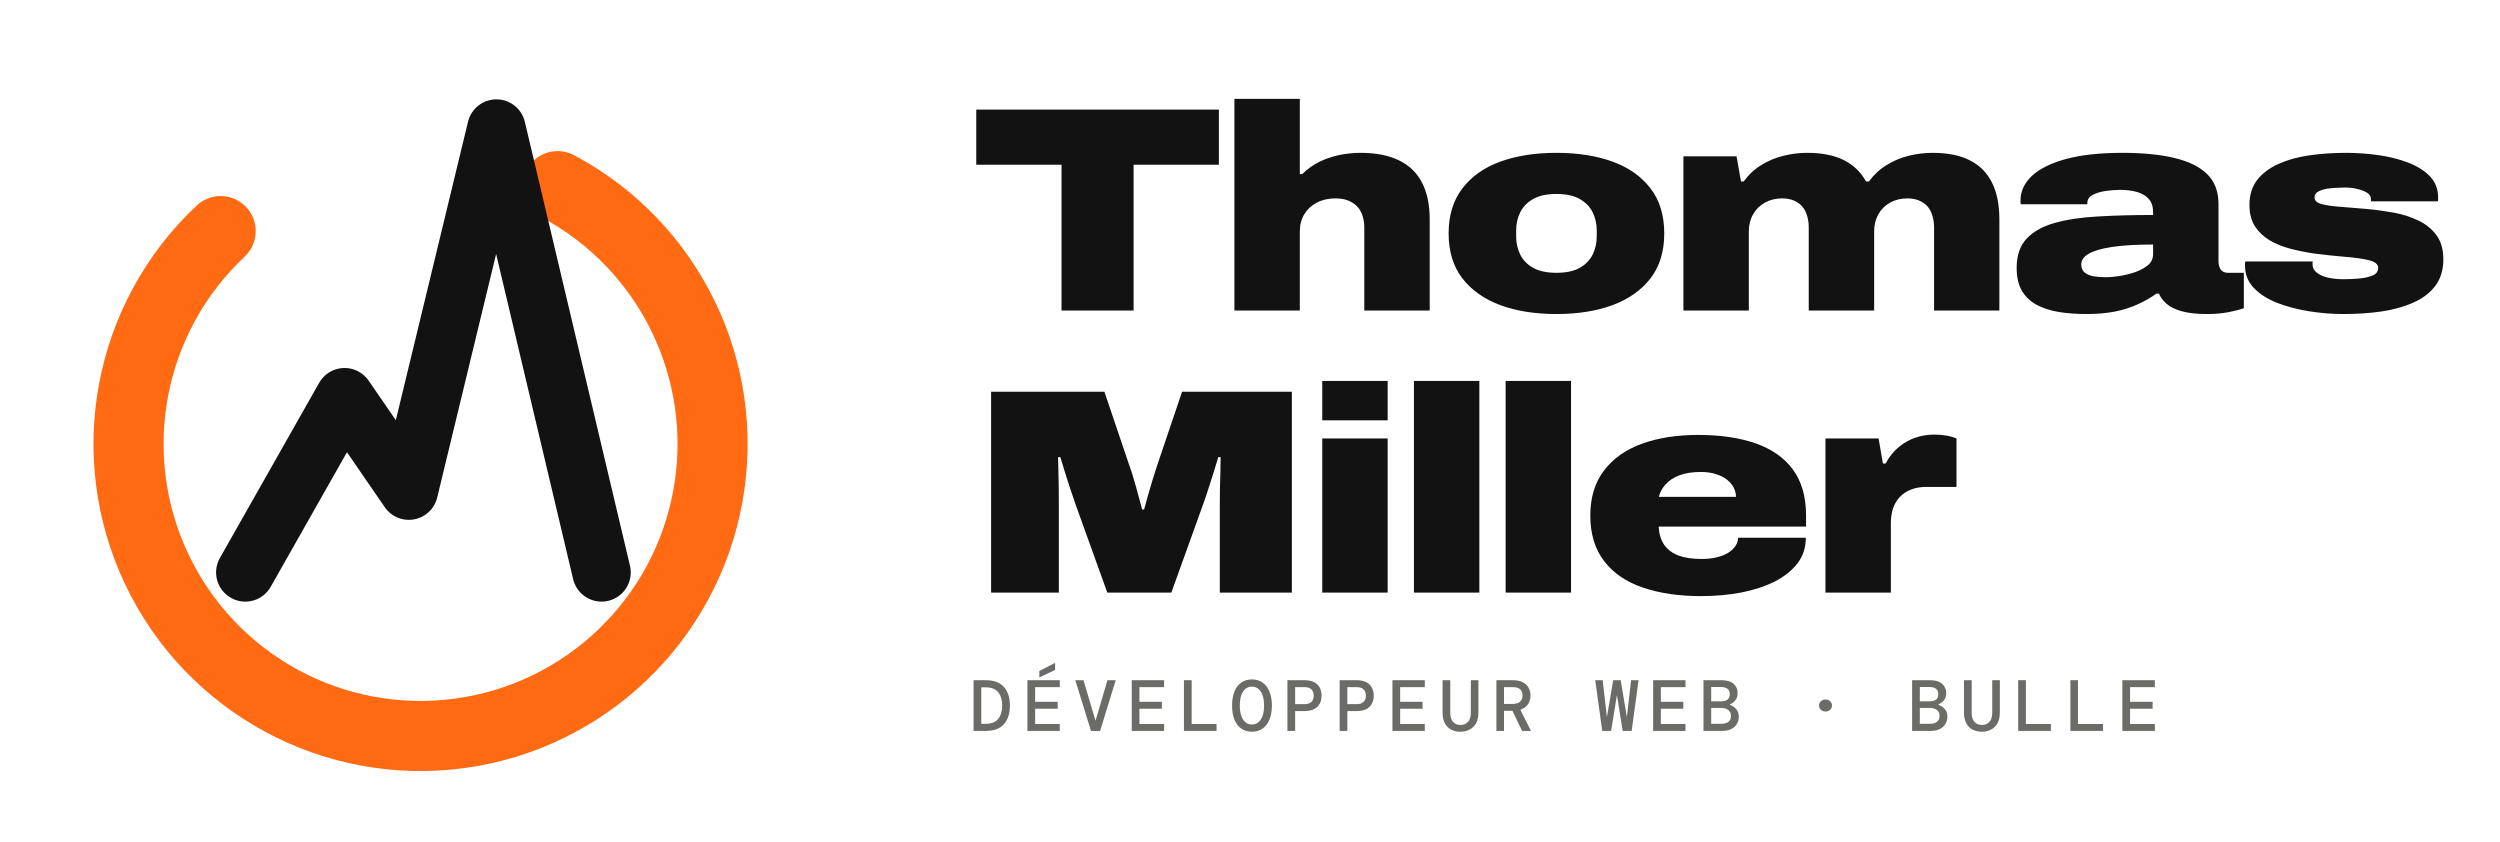
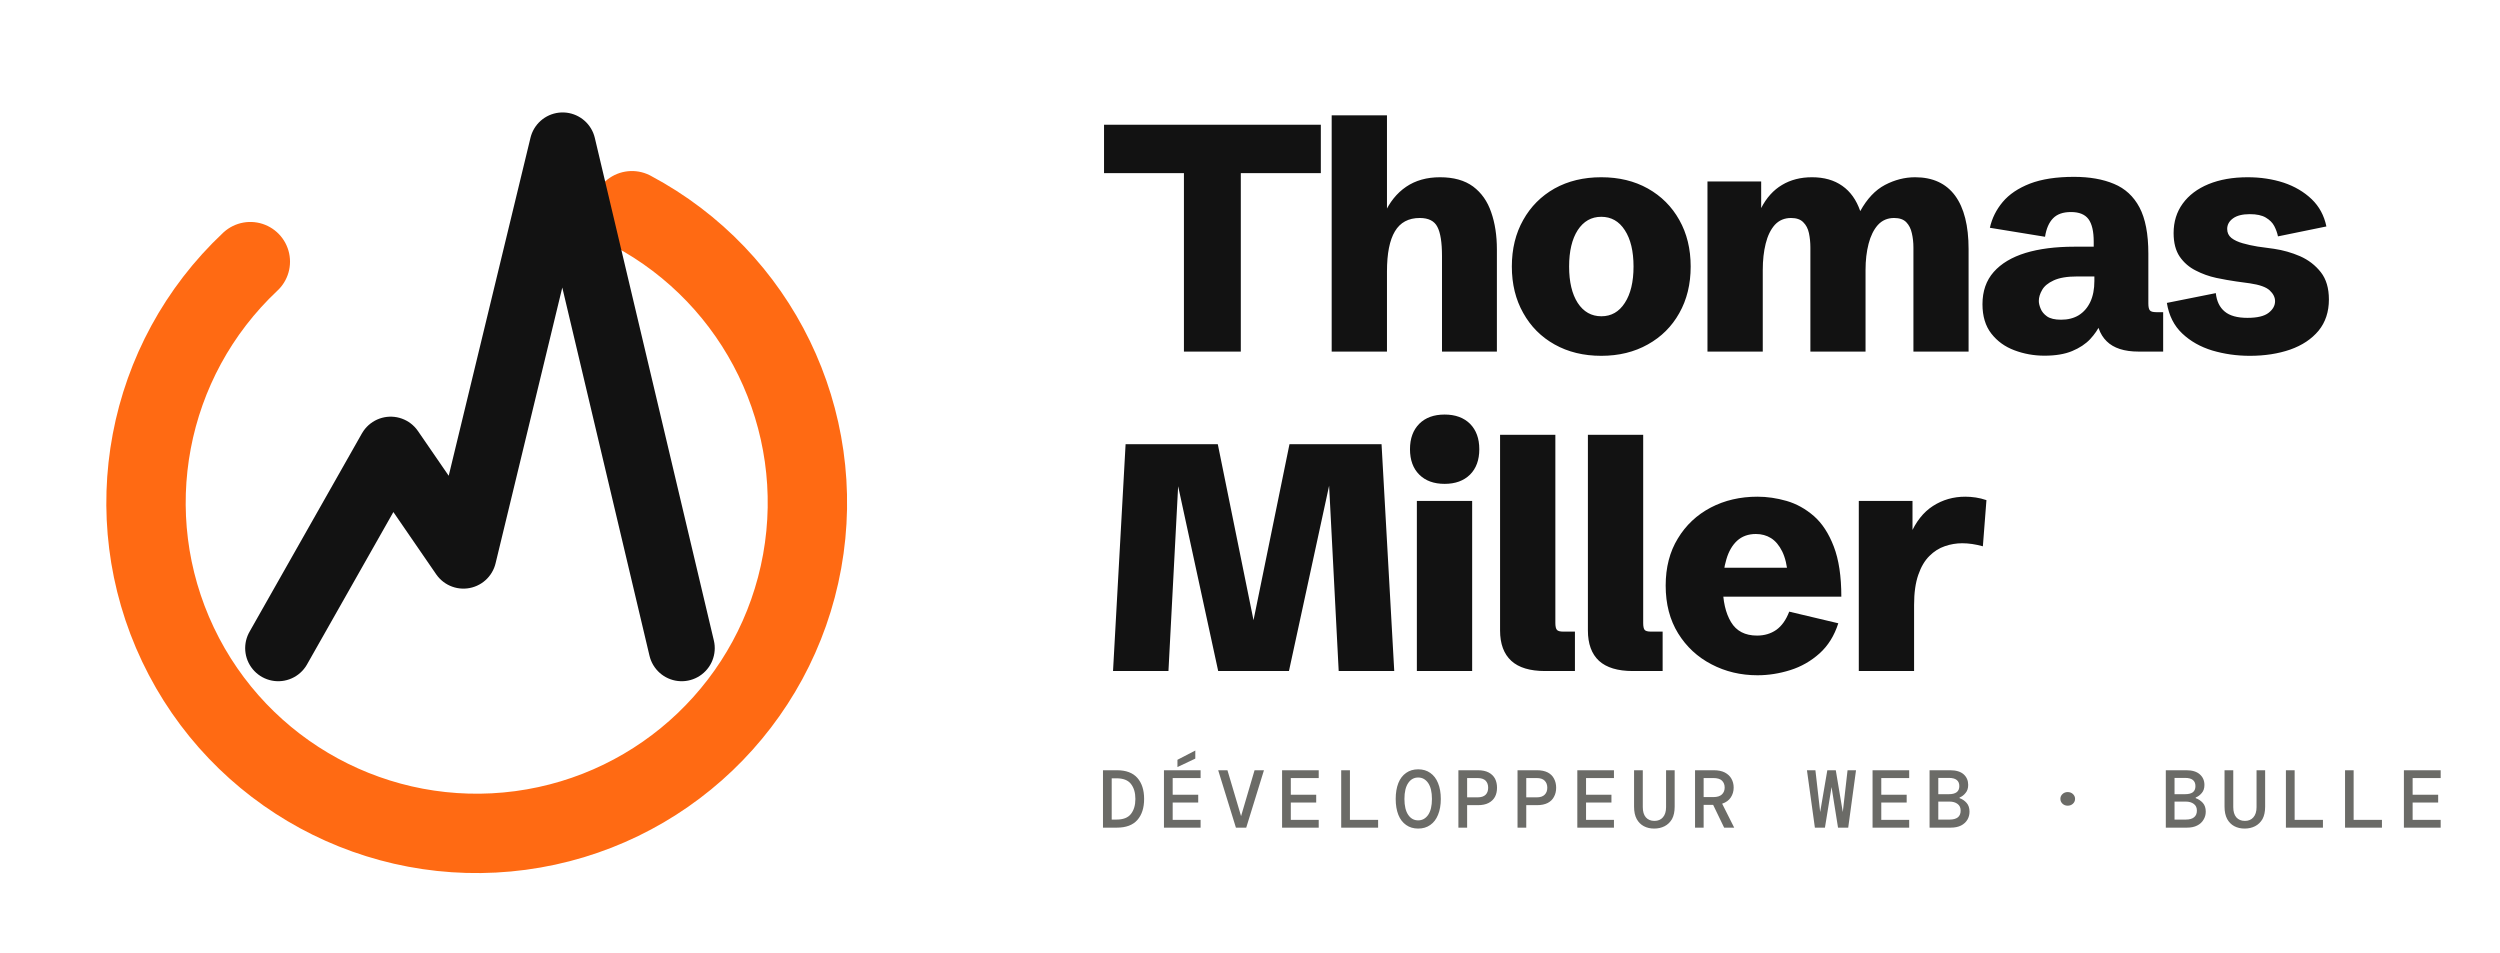
- <svg xmlns="http://www.w3.org/2000/svg" viewBox="0 0 214.03 72.00" width="214" height="72" role="img" aria-label="Thomas Miller">
+ <svg xmlns="http://www.w3.org/2000/svg" viewBox="0 0 188.93 72.00" width="189" height="72" role="img" aria-label="Thomas Miller">
  <g transform="translate(4.00 4.00) scale(1)" fill="none" stroke-linecap="round" stroke-linejoin="round">
    <path d="M43.74 11.93 A25 25 0 1 1 14.89 15.78" stroke="#ff6a13" stroke-width="6" />
    <path d="M17 45 L25.5 30 L31 38 L38.5 7 L47.5 45" stroke="#121212" stroke-width="5" />
  </g>
-   <path transform="translate(83.00 26.58)" d="M7.88 0V-12.48H0.58V-17.2H21.35V-12.48H14.05V0ZM22.68 0V-18.12H28.28V-11.68H28.48Q29.15 -12.33 29.95 -12.73Q30.75 -13.12 31.65 -13.31Q32.55 -13.5 33.48 -13.5Q35.45 -13.5 36.76 -12.86Q38.08 -12.23 38.74 -10.95Q39.4 -9.68 39.4 -7.8V0H33.8V-7.12Q33.8 -7.65 33.65 -8.11Q33.5 -8.58 33.2 -8.9Q32.9 -9.22 32.44 -9.41Q31.98 -9.6 31.33 -9.6Q30.43 -9.6 29.74 -9.24Q29.05 -8.88 28.66 -8.24Q28.28 -7.6 28.28 -6.78V0ZM50.25 0.3Q47.52 0.3 45.45 -0.46Q43.38 -1.23 42.2 -2.75Q41.02 -4.28 41.02 -6.6Q41.02 -8.93 42.2 -10.46Q43.38 -12 45.45 -12.75Q47.52 -13.5 50.25 -13.5Q52.98 -13.5 55.05 -12.75Q57.12 -12 58.3 -10.46Q59.48 -8.93 59.48 -6.6Q59.48 -4.28 58.3 -2.75Q57.12 -1.23 55.05 -0.46Q52.98 0.3 50.25 0.3ZM50.25 -3.23Q51.48 -3.23 52.24 -3.65Q53 -4.08 53.35 -4.79Q53.7 -5.5 53.7 -6.35V-6.85Q53.7 -7.7 53.35 -8.41Q53 -9.12 52.24 -9.55Q51.48 -9.98 50.25 -9.98Q49.02 -9.98 48.26 -9.55Q47.5 -9.12 47.15 -8.41Q46.8 -7.7 46.8 -6.85V-6.35Q46.8 -5.5 47.15 -4.79Q47.5 -4.08 48.26 -3.65Q49.02 -3.23 50.25 -3.23ZM61.12 0V-13.2H65.67L66.05 -11.05H66.28Q66.92 -11.93 67.8 -12.46Q68.67 -13 69.69 -13.25Q70.7 -13.5 71.72 -13.5Q73.6 -13.5 74.85 -12.88Q76.1 -12.25 76.75 -11.05H77Q77.65 -11.93 78.53 -12.46Q79.4 -13 80.41 -13.25Q81.42 -13.5 82.45 -13.5Q84.38 -13.5 85.64 -12.86Q86.9 -12.23 87.54 -10.95Q88.17 -9.68 88.17 -7.8V0H82.58V-7.12Q82.58 -7.65 82.44 -8.11Q82.3 -8.58 82.03 -8.9Q81.75 -9.22 81.31 -9.41Q80.88 -9.6 80.3 -9.6Q79.47 -9.6 78.82 -9.24Q78.17 -8.88 77.81 -8.24Q77.45 -7.6 77.45 -6.78V0H71.85V-7.12Q71.85 -7.65 71.71 -8.11Q71.58 -8.58 71.3 -8.9Q71.03 -9.22 70.59 -9.41Q70.15 -9.6 69.58 -9.6Q68.75 -9.6 68.1 -9.24Q67.45 -8.88 67.09 -8.24Q66.72 -7.6 66.72 -6.78V0ZM95.65 0.3Q94.38 0.3 93.28 0.13Q92.18 -0.05 91.36 -0.49Q90.55 -0.93 90.1 -1.69Q89.65 -2.45 89.65 -3.65Q89.65 -5.23 90.49 -6.14Q91.33 -7.05 92.88 -7.49Q94.43 -7.93 96.56 -8.05Q98.7 -8.18 101.33 -8.18V-8.45Q101.33 -9.12 100.97 -9.54Q100.62 -9.95 99.99 -10.14Q99.35 -10.33 98.48 -10.33Q97.95 -10.33 97.3 -10.24Q96.65 -10.15 96.18 -9.91Q95.7 -9.68 95.7 -9.2V-9.1H90Q89.98 -9.2 89.98 -9.26Q89.98 -9.33 89.98 -9.43Q89.98 -10.6 90.96 -11.53Q91.95 -12.45 93.9 -12.98Q95.85 -13.5 98.7 -13.5Q101.33 -13.5 103.16 -13.06Q105 -12.62 105.96 -11.68Q106.93 -10.73 106.93 -9.12V-4.2Q106.93 -3.8 107.12 -3.51Q107.33 -3.23 107.73 -3.23H109.1V-0.2Q108.65 -0.03 107.79 0.14Q106.93 0.3 105.98 0.3Q104.62 0.3 103.78 0.06Q102.93 -0.18 102.48 -0.58Q102.03 -0.98 101.83 -1.45H101.62Q100.9 -0.93 100.01 -0.53Q99.12 -0.12 98.05 0.09Q96.98 0.3 95.65 0.3ZM97.33 -2.85Q97.7 -2.85 98.35 -2.94Q99 -3.03 99.69 -3.25Q100.38 -3.48 100.85 -3.85Q101.33 -4.23 101.33 -4.83V-5.65Q99.15 -5.65 97.79 -5.44Q96.43 -5.23 95.8 -4.85Q95.18 -4.48 95.18 -3.95Q95.18 -3.48 95.49 -3.24Q95.8 -3 96.3 -2.92Q96.8 -2.85 97.33 -2.85ZM117.65 0.3Q116.15 0.3 114.66 0.06Q113.18 -0.18 111.94 -0.66Q110.7 -1.15 109.95 -1.94Q109.2 -2.73 109.2 -3.85Q109.2 -3.93 109.2 -4.01Q109.2 -4.1 109.23 -4.2H115Q114.98 -4.1 114.98 -4.04Q114.98 -3.98 114.98 -3.93Q115 -3.5 115.36 -3.23Q115.73 -2.95 116.33 -2.81Q116.93 -2.68 117.65 -2.68Q118.15 -2.68 118.85 -2.73Q119.55 -2.78 120.08 -2.98Q120.6 -3.18 120.6 -3.65Q120.6 -4.12 119.8 -4.31Q119 -4.5 117.75 -4.6Q116.5 -4.7 115.13 -4.88Q114.08 -5.03 113.09 -5.29Q112.1 -5.55 111.31 -6.01Q110.53 -6.48 110.05 -7.21Q109.58 -7.95 109.58 -9.03Q109.58 -10.33 110.25 -11.19Q110.93 -12.05 112.09 -12.56Q113.25 -13.08 114.74 -13.29Q116.23 -13.5 117.85 -13.5Q119.25 -13.5 120.65 -13.3Q122.05 -13.1 123.2 -12.65Q124.35 -12.2 125.04 -11.48Q125.73 -10.75 125.73 -9.7Q125.73 -9.62 125.73 -9.51Q125.73 -9.4 125.7 -9.35H119.98V-9.55Q119.98 -9.88 119.64 -10.09Q119.3 -10.3 118.8 -10.41Q118.3 -10.53 117.78 -10.53Q117.55 -10.53 117.11 -10.51Q116.68 -10.5 116.23 -10.43Q115.78 -10.35 115.46 -10.18Q115.15 -10 115.15 -9.68Q115.15 -9.28 115.76 -9.11Q116.38 -8.95 117.38 -8.88Q118.38 -8.8 119.55 -8.7Q120.7 -8.6 121.88 -8.39Q123.05 -8.18 124.03 -7.71Q125 -7.25 125.59 -6.45Q126.18 -5.65 126.18 -4.38Q126.18 -3.03 125.49 -2.11Q124.8 -1.2 123.61 -0.68Q122.43 -0.15 120.89 0.08Q119.35 0.3 117.65 0.3Z" fill="#121212" />
-   <path transform="translate(83.00 50.73)" d="M1.85 0V-17.2H11.55L13.68 -10.9Q13.88 -10.38 14.07 -9.69Q14.28 -9 14.46 -8.31Q14.65 -7.62 14.78 -7.12H14.95Q15.08 -7.6 15.26 -8.25Q15.45 -8.9 15.66 -9.61Q15.88 -10.33 16.07 -10.9L18.2 -17.2H27.6V0H21.43V-7.5Q21.43 -8.12 21.44 -8.88Q21.45 -9.62 21.48 -10.35Q21.5 -11.08 21.5 -11.6H21.3Q21.12 -11.03 20.89 -10.26Q20.65 -9.5 20.41 -8.76Q20.18 -8.03 19.98 -7.5L17.28 0H11.8L9.1 -7.5Q8.83 -8.3 8.56 -9.09Q8.3 -9.88 8.1 -10.54Q7.9 -11.2 7.78 -11.6H7.58Q7.6 -11.2 7.61 -10.54Q7.62 -9.88 7.64 -9.09Q7.65 -8.3 7.65 -7.5V0ZM30.2 -14.75V-18.12H35.8V-14.75ZM30.2 0V-13.2H35.8V0ZM38.05 0V-18.12H43.65V0ZM45.9 0V-18.12H51.5V0ZM62.62 0.3Q59.8 0.3 57.66 -0.43Q55.52 -1.15 54.34 -2.69Q53.15 -4.23 53.15 -6.6Q53.15 -8.93 54.33 -10.46Q55.5 -12 57.58 -12.75Q59.65 -13.5 62.38 -13.5Q65.22 -13.5 67.3 -12.78Q69.38 -12.05 70.5 -10.53Q71.62 -9 71.62 -6.6V-5.65H59Q59.05 -4.73 59.47 -4.1Q59.9 -3.48 60.71 -3.17Q61.52 -2.88 62.67 -2.88Q63.42 -2.88 64.01 -3.03Q64.6 -3.18 65 -3.44Q65.4 -3.7 65.6 -4.03Q65.8 -4.35 65.8 -4.7H71.6Q71.6 -3.45 70.89 -2.51Q70.17 -1.58 68.94 -0.95Q67.7 -0.33 66.08 -0.01Q64.45 0.3 62.62 0.3ZM59.02 -8.2H65.62Q65.62 -8.62 65.42 -9Q65.22 -9.38 64.84 -9.68Q64.45 -9.98 63.89 -10.15Q63.33 -10.33 62.62 -10.33Q61.52 -10.33 60.77 -10.04Q60.02 -9.75 59.59 -9.26Q59.15 -8.78 59.02 -8.2ZM73.28 0V-13.2H77.83L78.2 -11.05H78.43Q78.9 -11.93 79.58 -12.48Q80.25 -13.03 81.03 -13.28Q81.8 -13.53 82.58 -13.53Q83.12 -13.53 83.59 -13.45Q84.05 -13.38 84.5 -13.2V-9.05H81.93Q81.15 -9.05 80.58 -8.81Q80 -8.58 79.62 -8.16Q79.25 -7.75 79.06 -7.19Q78.88 -6.62 78.88 -5.95V0Z" fill="#121212" />
+   <path transform="translate(83.00 26.58)" d="M6.47 0V-13.49H0.43V-17.15H16.82V-13.49H10.77V0ZM17.64 0V-17.86H21.82V-9.85L21.61 -10.39Q22.21 -11.74 23.27 -12.46Q24.33 -13.18 25.83 -13.18Q27.38 -13.18 28.33 -12.48Q29.28 -11.77 29.7 -10.53Q30.13 -9.3 30.13 -7.73V0H25.98V-7.22Q25.98 -8.77 25.63 -9.43Q25.29 -10.1 24.3 -10.1Q23.02 -10.1 22.42 -9.09Q21.82 -8.09 21.82 -6.06V0ZM38.02 0.32Q36.02 0.32 34.49 -0.54Q32.97 -1.39 32.12 -2.92Q31.26 -4.44 31.26 -6.43Q31.26 -8.43 32.12 -9.95Q32.97 -11.47 34.49 -12.33Q36.02 -13.18 38.02 -13.18Q40.02 -13.18 41.54 -12.33Q43.07 -11.47 43.92 -9.95Q44.78 -8.43 44.78 -6.43Q44.78 -4.43 43.92 -2.91Q43.07 -1.39 41.54 -0.54Q40.01 0.32 38.02 0.32ZM38.03 -2.67Q39.15 -2.67 39.8 -3.68Q40.46 -4.69 40.46 -6.43Q40.46 -8.17 39.8 -9.18Q39.15 -10.19 38.02 -10.19Q36.9 -10.19 36.24 -9.18Q35.59 -8.17 35.59 -6.43Q35.59 -4.69 36.24 -3.68Q36.9 -2.67 38.03 -2.67ZM46.05 0V-12.86H50.11V-10.85Q50.71 -12.02 51.69 -12.6Q52.66 -13.18 53.95 -13.18Q55.32 -13.18 56.24 -12.53Q57.16 -11.89 57.6 -10.62Q58.37 -12.02 59.47 -12.6Q60.58 -13.18 61.75 -13.18Q63.74 -13.18 64.77 -11.79Q65.79 -10.4 65.79 -7.74V0H61.62V-7.86Q61.62 -8.44 61.5 -8.95Q61.39 -9.46 61.08 -9.78Q60.77 -10.1 60.16 -10.1Q59.41 -10.1 58.93 -9.57Q58.46 -9.04 58.23 -8.15Q58 -7.26 58 -6.18V0H53.83V-7.86Q53.83 -8.44 53.72 -8.96Q53.61 -9.47 53.29 -9.78Q52.98 -10.1 52.37 -10.1Q51.62 -10.1 51.14 -9.58Q50.67 -9.05 50.45 -8.16Q50.23 -7.28 50.23 -6.17V0ZM71.53 0.31Q70.33 0.31 69.25 -0.1Q68.18 -0.5 67.51 -1.36Q66.84 -2.22 66.84 -3.58Q66.84 -5.06 67.69 -6.02Q68.54 -6.98 70.1 -7.46Q71.65 -7.93 73.8 -7.93H75.46L75.25 -7.55V-8.31Q75.25 -9.48 74.85 -10.02Q74.45 -10.55 73.53 -10.55Q72.64 -10.55 72.18 -10.08Q71.71 -9.6 71.57 -8.68L67.4 -9.36Q67.64 -10.44 68.37 -11.31Q69.1 -12.18 70.43 -12.7Q71.76 -13.21 73.76 -13.21Q75.52 -13.21 76.78 -12.68Q78.04 -12.16 78.71 -10.9Q79.38 -9.63 79.38 -7.41V-3.64Q79.38 -3.24 79.5 -3.11Q79.61 -2.98 79.98 -2.98H80.5V0H78.64Q77.02 0 76.23 -0.78Q75.43 -1.56 75.43 -3.07V-3.55L76.19 -3.23Q76.05 -2.7 75.77 -2.1Q75.49 -1.49 74.98 -0.94Q74.46 -0.39 73.62 -0.04Q72.78 0.31 71.53 0.31ZM72.78 -2.41Q73.56 -2.41 74.12 -2.75Q74.68 -3.1 74.99 -3.75Q75.3 -4.41 75.3 -5.34V-5.68H74Q72.86 -5.68 72.22 -5.38Q71.59 -5.09 71.35 -4.66Q71.1 -4.23 71.1 -3.83Q71.1 -3.57 71.24 -3.24Q71.37 -2.91 71.72 -2.66Q72.08 -2.41 72.78 -2.41ZM87.05 0.32Q85.58 0.32 84.22 -0.08Q82.87 -0.49 81.94 -1.37Q81.01 -2.25 80.78 -3.68L84.48 -4.42Q84.58 -3.5 85.15 -3.03Q85.72 -2.55 86.87 -2.55Q87.98 -2.55 88.47 -2.93Q88.96 -3.31 88.96 -3.81Q88.96 -4.25 88.55 -4.63Q88.15 -5 87.06 -5.16L86.04 -5.3Q85.34 -5.4 84.52 -5.57Q83.69 -5.75 82.96 -6.13Q82.22 -6.5 81.75 -7.18Q81.29 -7.86 81.29 -8.96Q81.29 -10.24 81.98 -11.19Q82.67 -12.14 83.93 -12.66Q85.2 -13.18 86.89 -13.18Q88.35 -13.18 89.61 -12.77Q90.86 -12.35 91.73 -11.52Q92.59 -10.69 92.84 -9.46L89.18 -8.71Q89.1 -9.1 88.9 -9.49Q88.7 -9.87 88.26 -10.13Q87.83 -10.39 87.05 -10.39Q86.22 -10.39 85.78 -10.07Q85.34 -9.75 85.34 -9.27Q85.34 -8.85 85.66 -8.59Q85.98 -8.34 86.51 -8.19Q87.03 -8.04 87.64 -7.94L88.88 -7.77Q89.9 -7.62 90.85 -7.21Q91.8 -6.79 92.42 -6Q93.03 -5.22 93.03 -3.94Q93.03 -2.54 92.25 -1.58Q91.46 -0.63 90.1 -0.15Q88.74 0.32 87.05 0.32Z" fill="#121212" />
+   <path transform="translate(83.00 50.73)" d="M1.11 0 2.06 -17.15H9.03L11.93 -2.86H11.53L14.45 -17.15H21.41L22.37 0H18.17L17.44 -14.12H17.47L14.41 0H9.06L6 -14.12H6.04L5.3 0ZM24.08 0V-12.86H28.26V0ZM26.18 -14.15Q24.96 -14.15 24.26 -14.85Q23.56 -15.55 23.56 -16.77Q23.56 -17.98 24.26 -18.69Q24.96 -19.39 26.18 -19.39Q27.39 -19.39 28.1 -18.69Q28.8 -17.98 28.8 -16.77Q28.8 -15.55 28.1 -14.85Q27.39 -14.15 26.18 -14.15ZM33.77 0Q32.06 0 31.22 -0.77Q30.37 -1.55 30.37 -3.07V-17.86H34.55V-3.64Q34.55 -3.24 34.67 -3.11Q34.78 -2.98 35.15 -2.98H36.03V0ZM40.4 0Q38.7 0 37.85 -0.77Q37.01 -1.55 37.01 -3.07V-17.86H41.19V-3.64Q41.19 -3.24 41.3 -3.11Q41.41 -2.98 41.78 -2.98H42.66V0ZM49.83 0.32Q47.93 0.32 46.35 -0.51Q44.77 -1.33 43.83 -2.85Q42.89 -4.37 42.89 -6.46Q42.89 -8.52 43.81 -10.02Q44.72 -11.53 46.3 -12.36Q47.87 -13.18 49.83 -13.18Q50.92 -13.18 52.03 -12.86Q53.14 -12.54 54.09 -11.72Q55.03 -10.9 55.6 -9.41Q56.17 -7.93 56.17 -5.62H45.57V-7.81H52.44L52.13 -7.23Q52.04 -8.35 51.7 -9.04Q51.36 -9.73 50.85 -10.05Q50.35 -10.36 49.71 -10.36Q48.85 -10.36 48.29 -9.85Q47.74 -9.34 47.48 -8.45Q47.21 -7.56 47.21 -6.43Q47.21 -4.73 47.83 -3.7Q48.44 -2.68 49.8 -2.68Q50.63 -2.68 51.25 -3.11Q51.87 -3.55 52.23 -4.49L55.94 -3.61Q55.49 -2.2 54.52 -1.33Q53.55 -0.46 52.31 -0.07Q51.07 0.32 49.83 0.32ZM57.49 0V-12.86H61.55V-9.9L61.38 -10.3Q62.01 -11.78 63.1 -12.48Q64.19 -13.18 65.54 -13.18Q65.93 -13.18 66.33 -13.12Q66.73 -13.06 67.14 -12.92L66.87 -9.43Q66.04 -9.66 65.31 -9.66Q64.64 -9.66 64 -9.44Q63.35 -9.22 62.83 -8.7Q62.3 -8.18 61.99 -7.28Q61.67 -6.37 61.67 -5V0Z" fill="#121212" />
  <path transform="translate(83.00 62.57)" d="M0.35 0V-4.34H1.4Q2.44 -4.34 2.95 -3.76Q3.46 -3.18 3.46 -2.17Q3.46 -1.16 2.95 -0.58Q2.44 0 1.4 0ZM1.01 -0.61H1.37Q2.13 -0.61 2.46 -1.03Q2.8 -1.46 2.8 -2.17Q2.8 -2.88 2.46 -3.31Q2.13 -3.73 1.37 -3.73H1.01ZM4.96 0V-4.34H7.73V-3.75H5.62V-2.49H7.55V-1.9H5.62V-0.59H7.73V0ZM5.98 -4.58V-5.13L7.33 -5.83V-5.22ZM10.4 0 9.06 -4.34H9.76L10.79 -0.87L11.81 -4.34H12.52L11.18 0ZM13.89 0V-4.34H16.66V-3.75H14.55V-2.49H16.47V-1.9H14.55V-0.59H16.66V0ZM18.36 0V-4.34H19.02V-0.59H21.15V0ZM24.18 0.07Q23.65 0.07 23.27 -0.2Q22.88 -0.47 22.68 -0.97Q22.48 -1.48 22.48 -2.17Q22.48 -2.86 22.68 -3.37Q22.88 -3.87 23.27 -4.14Q23.65 -4.41 24.18 -4.41Q24.71 -4.41 25.09 -4.14Q25.48 -3.87 25.68 -3.37Q25.89 -2.86 25.89 -2.17Q25.89 -1.48 25.68 -0.97Q25.48 -0.47 25.09 -0.2Q24.71 0.07 24.18 0.07ZM24.18 -0.55Q24.64 -0.55 24.93 -0.96Q25.22 -1.38 25.22 -2.17Q25.22 -2.96 24.93 -3.38Q24.64 -3.79 24.18 -3.79Q23.71 -3.79 23.43 -3.38Q23.14 -2.96 23.14 -2.17Q23.14 -1.38 23.43 -0.96Q23.71 -0.55 24.18 -0.55ZM27.22 0V-4.34H28.69Q29.19 -4.34 29.51 -4.17Q29.83 -4 29.99 -3.7Q30.14 -3.4 30.14 -3.02Q30.14 -2.63 29.99 -2.34Q29.83 -2.04 29.51 -1.87Q29.19 -1.7 28.69 -1.7H27.88V0ZM27.88 -2.29H28.66Q29.08 -2.29 29.28 -2.49Q29.47 -2.68 29.47 -3.02Q29.47 -3.35 29.28 -3.55Q29.08 -3.75 28.66 -3.75H27.88ZM31.69 0V-4.34H33.16Q33.65 -4.34 33.98 -4.17Q34.3 -4 34.45 -3.7Q34.61 -3.4 34.61 -3.02Q34.61 -2.63 34.45 -2.34Q34.3 -2.04 33.98 -1.87Q33.65 -1.7 33.16 -1.7H32.35V0ZM32.35 -2.29H33.13Q33.55 -2.29 33.74 -2.49Q33.94 -2.68 33.94 -3.02Q33.94 -3.35 33.74 -3.55Q33.55 -3.75 33.13 -3.75H32.35ZM36.21 0V-4.34H38.98V-3.75H36.87V-2.49H38.79V-1.9H36.87V-0.59H38.98V0ZM42.02 0.07Q41.58 0.07 41.24 -0.11Q40.9 -0.29 40.7 -0.65Q40.5 -1.02 40.5 -1.59V-4.34H41.16V-1.55Q41.16 -1.05 41.39 -0.78Q41.63 -0.51 42.04 -0.51Q42.45 -0.51 42.68 -0.78Q42.92 -1.05 42.92 -1.55V-4.34H43.57V-1.59Q43.57 -1.02 43.37 -0.65Q43.16 -0.29 42.81 -0.11Q42.46 0.07 42.02 0.07ZM45.11 0V-4.34H46.52Q47.03 -4.34 47.36 -4.17Q47.7 -3.99 47.86 -3.7Q48.03 -3.4 48.03 -3.03Q48.03 -2.61 47.81 -2.28Q47.6 -1.96 47.16 -1.81L48.07 0H47.31L46.48 -1.72H45.76V0ZM45.76 -2.31H46.49Q46.93 -2.31 47.14 -2.51Q47.35 -2.71 47.35 -3.03Q47.35 -3.36 47.14 -3.56Q46.94 -3.75 46.48 -3.75H45.76ZM54.17 0 53.57 -4.34H54.21L54.57 -1.18L55.11 -4.34H55.75L56.28 -1.18L56.64 -4.34H57.28L56.69 0H55.92L55.43 -3.07L54.93 0ZM58.53 0V-4.34H61.3V-3.75H59.19V-2.49H61.11V-1.9H59.19V-0.59H61.3V0ZM62.84 0V-4.34H64.39Q65.07 -4.34 65.42 -4.03Q65.76 -3.72 65.76 -3.23Q65.76 -2.85 65.56 -2.62Q65.37 -2.38 65.11 -2.28V-2.23Q65.42 -2.12 65.64 -1.87Q65.86 -1.62 65.86 -1.21Q65.86 -0.87 65.7 -0.6Q65.53 -0.32 65.22 -0.16Q64.9 0 64.44 0ZM63.5 -2.53H64.31Q64.69 -2.53 64.89 -2.68Q65.09 -2.83 65.09 -3.14Q65.09 -3.76 64.3 -3.76H63.5ZM63.5 -0.61H64.36Q64.76 -0.61 64.98 -0.78Q65.19 -0.95 65.19 -1.29Q65.19 -1.62 64.96 -1.79Q64.73 -1.97 64.34 -1.97H63.5ZM73.28 -1.66Q73.05 -1.66 72.89 -1.81Q72.73 -1.96 72.73 -2.18Q72.73 -2.39 72.89 -2.54Q73.05 -2.69 73.28 -2.69Q73.52 -2.69 73.68 -2.54Q73.84 -2.39 73.84 -2.18Q73.84 -1.96 73.68 -1.81Q73.52 -1.66 73.28 -1.66ZM80.7 0V-4.34H82.25Q82.92 -4.34 83.27 -4.03Q83.62 -3.72 83.62 -3.23Q83.62 -2.85 83.42 -2.62Q83.22 -2.38 82.96 -2.28V-2.23Q83.27 -2.12 83.5 -1.87Q83.72 -1.62 83.72 -1.21Q83.72 -0.87 83.55 -0.6Q83.39 -0.32 83.07 -0.16Q82.76 0 82.3 0ZM81.36 -2.53H82.17Q82.55 -2.53 82.75 -2.68Q82.94 -2.83 82.94 -3.14Q82.94 -3.76 82.16 -3.76H81.36ZM81.36 -0.61H82.21Q82.62 -0.61 82.83 -0.78Q83.05 -0.95 83.05 -1.29Q83.05 -1.62 82.82 -1.79Q82.59 -1.97 82.2 -1.97H81.36ZM86.66 0.07Q86.22 0.07 85.88 -0.11Q85.54 -0.29 85.34 -0.65Q85.14 -1.02 85.14 -1.59V-4.34H85.8V-1.55Q85.8 -1.05 86.03 -0.78Q86.27 -0.51 86.68 -0.51Q87.09 -0.51 87.32 -0.78Q87.56 -1.05 87.56 -1.55V-4.34H88.21V-1.59Q88.21 -1.02 88.01 -0.65Q87.8 -0.29 87.45 -0.11Q87.1 0.07 86.66 0.07ZM89.78 0V-4.34H90.44V-0.59H92.58V0ZM94.25 0V-4.34H94.9V-0.59H97.04V0ZM98.7 0V-4.34H101.48V-3.75H99.36V-2.49H101.29V-1.9H99.36V-0.59H101.48V0Z" fill="#6b6b67" />
</svg>
